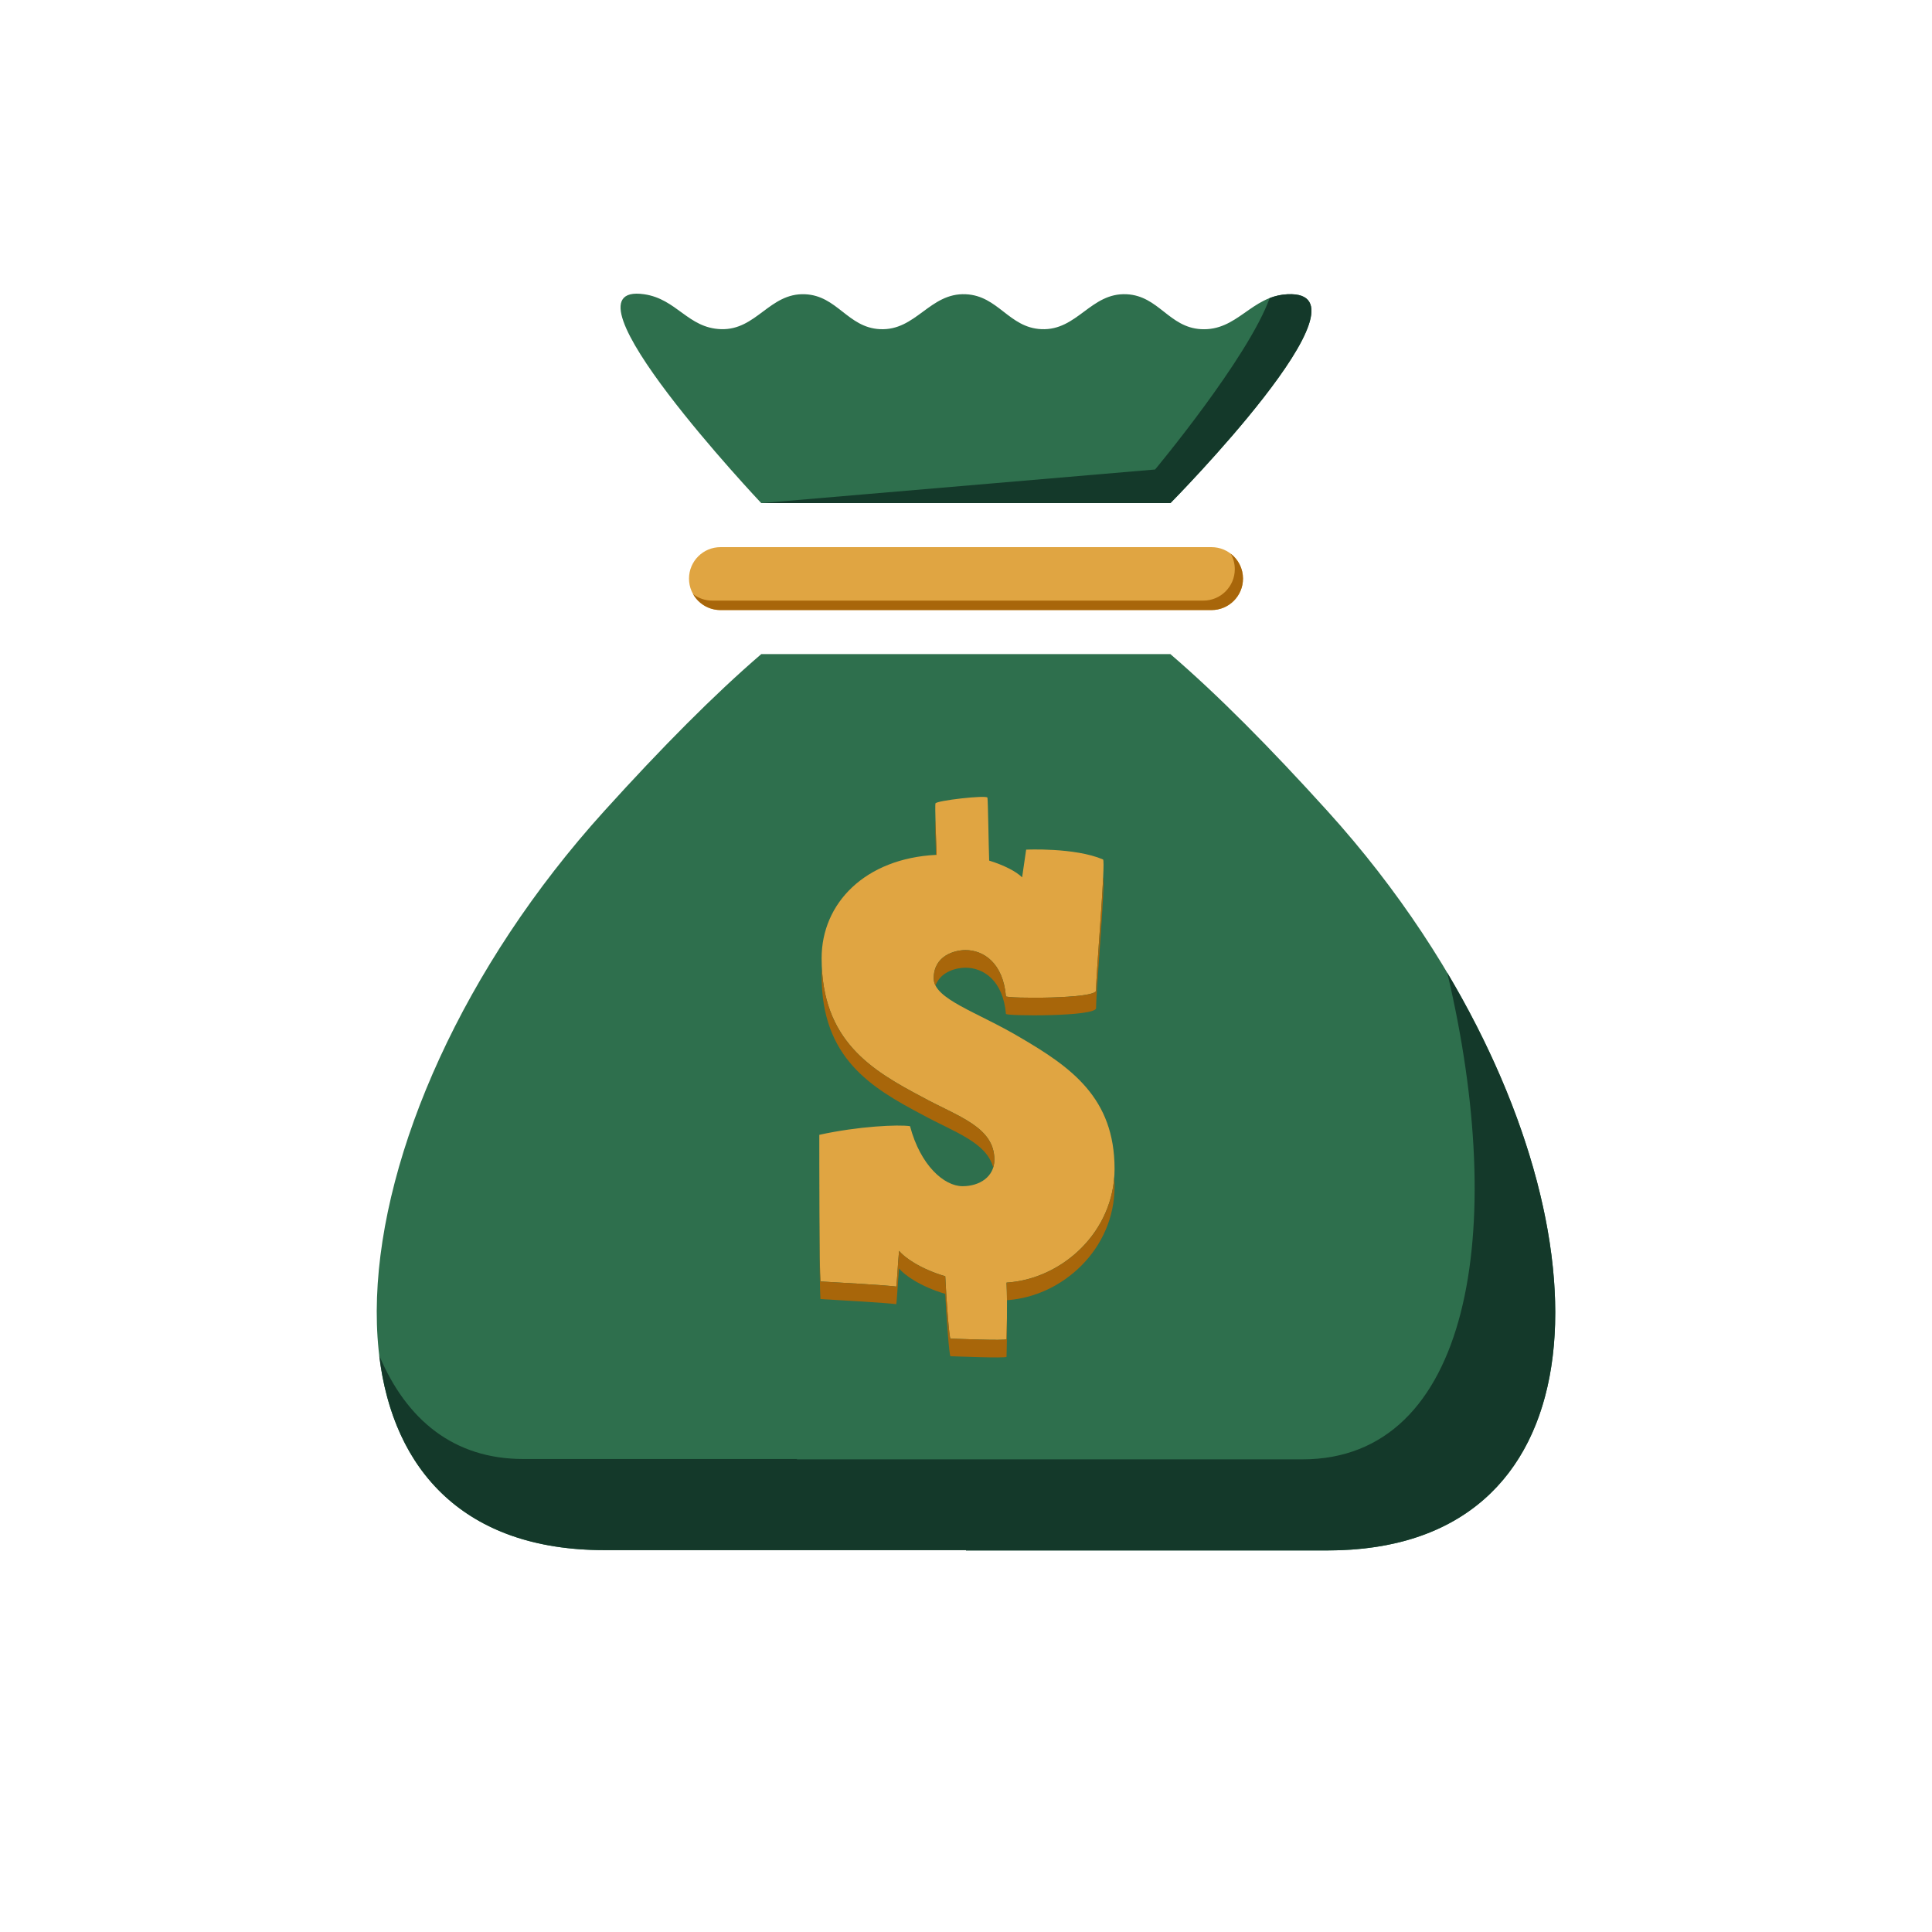
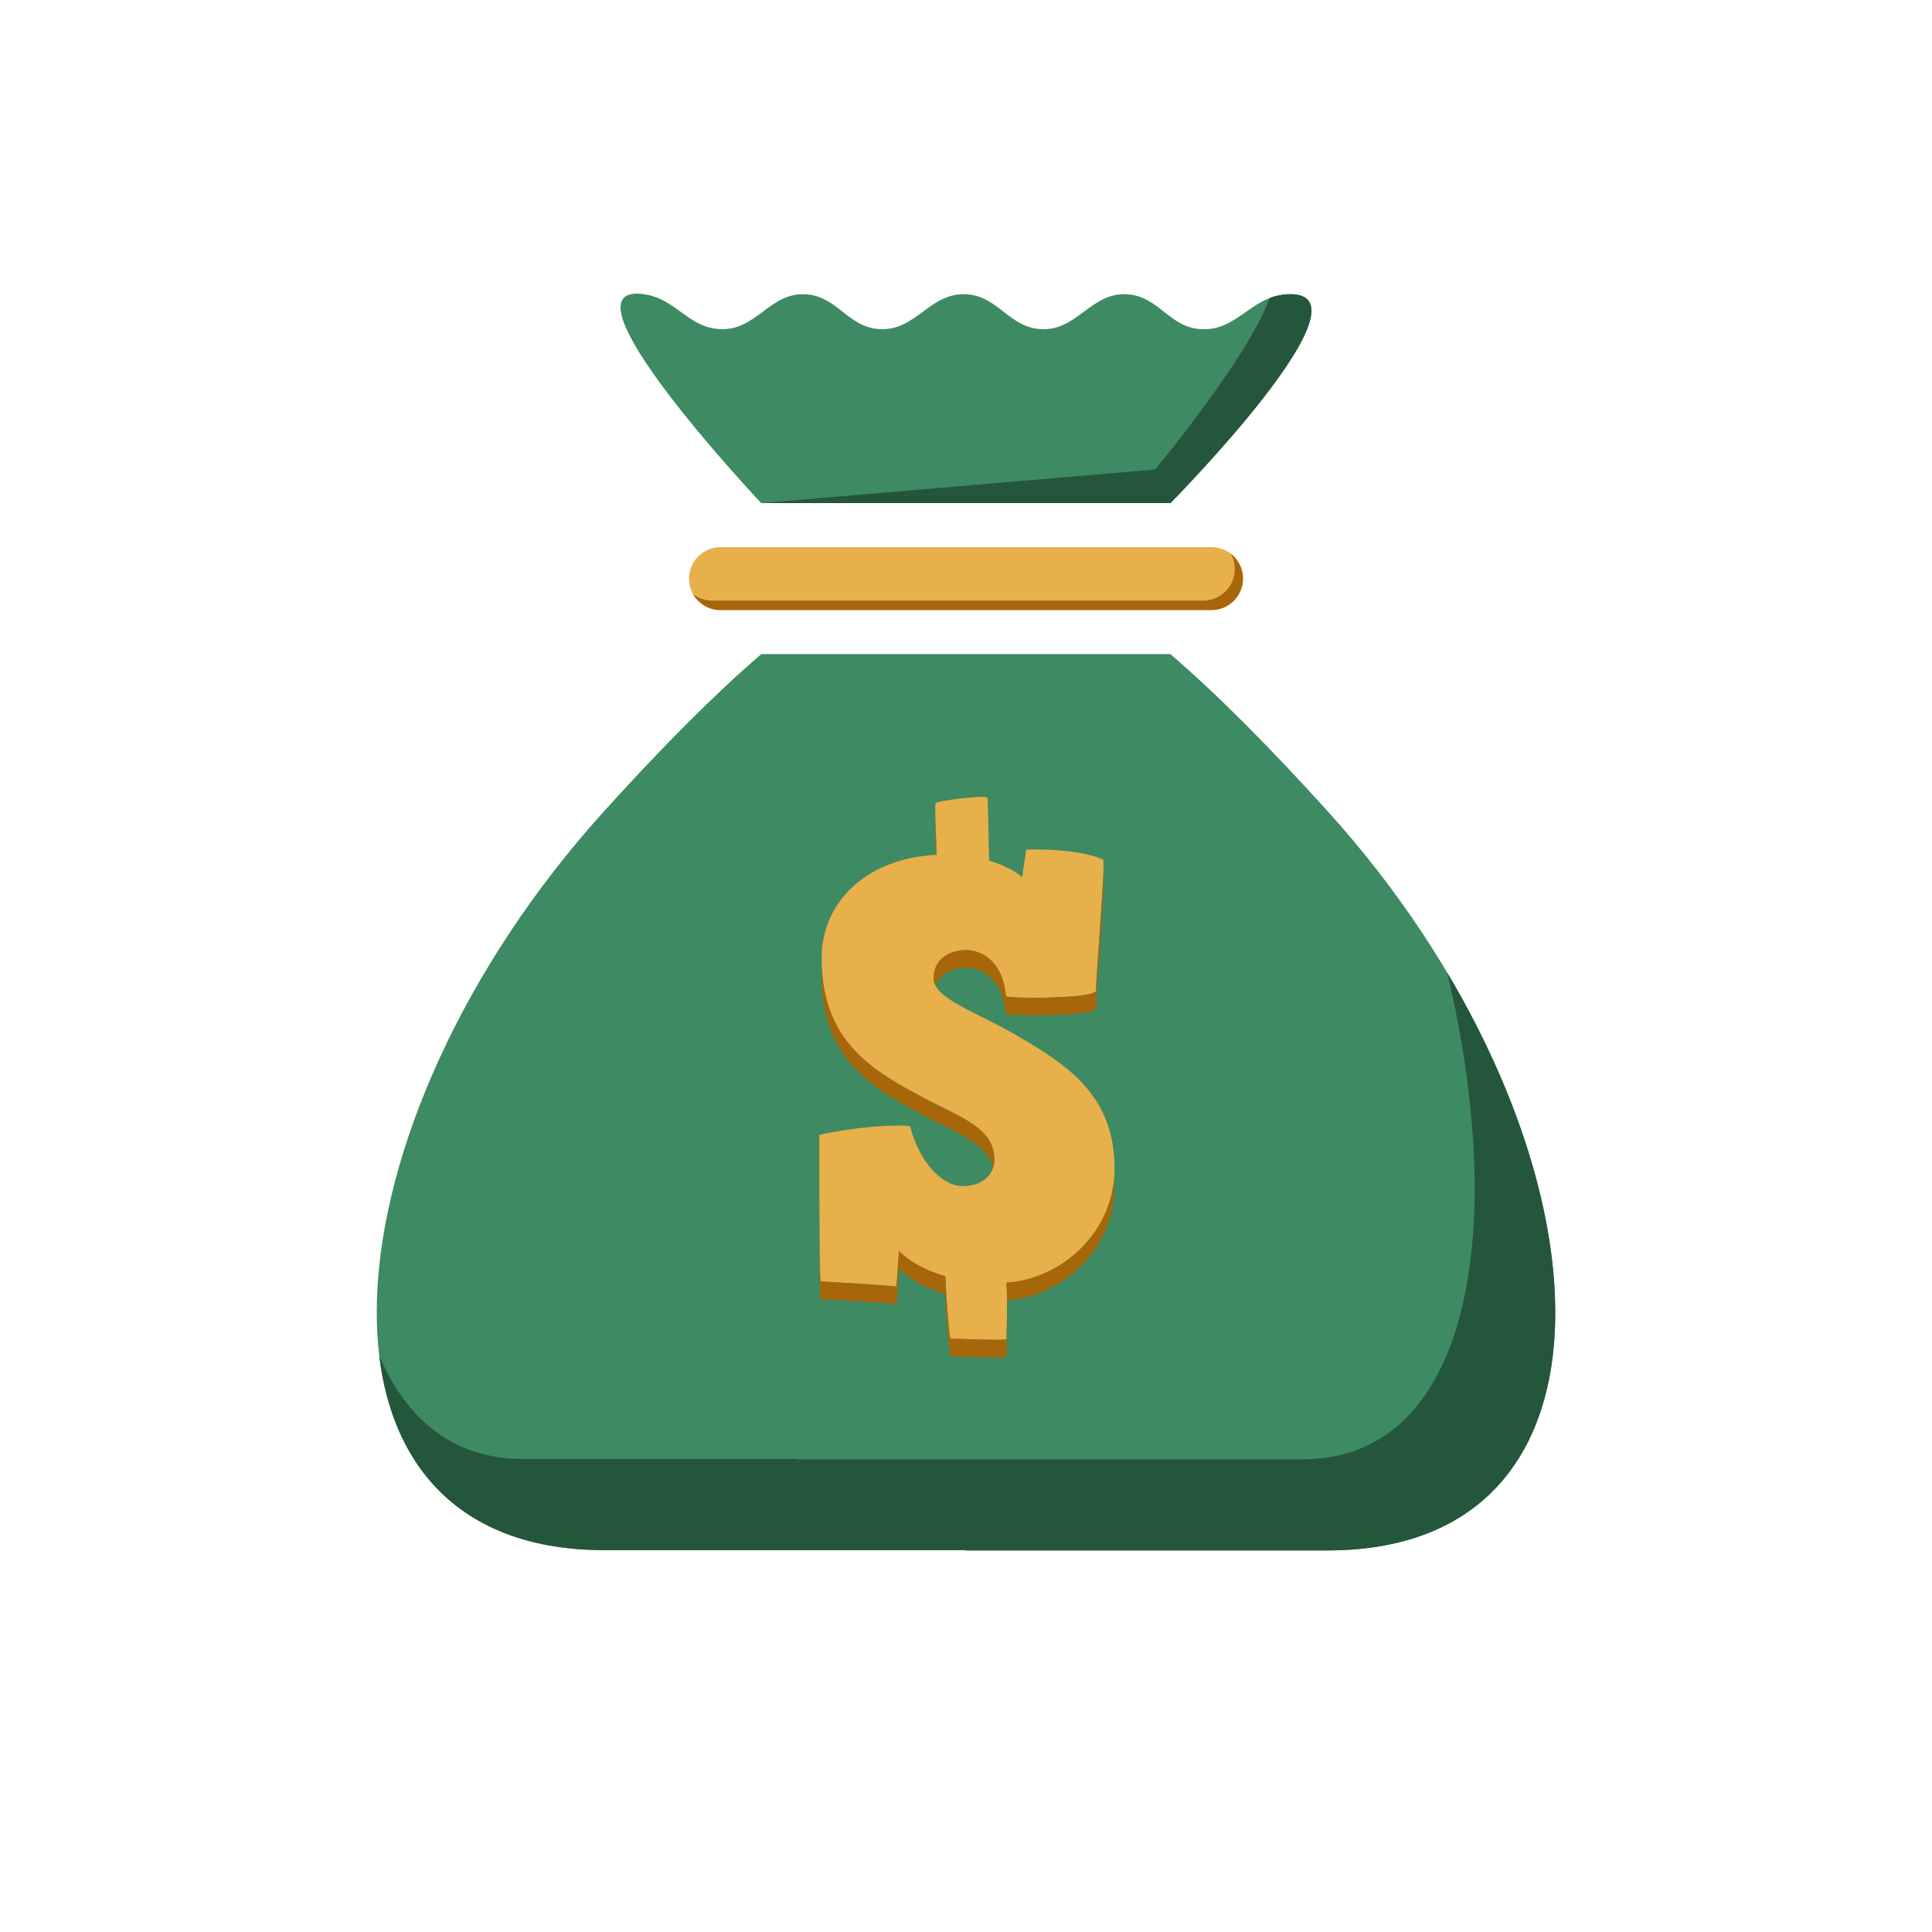
<svg xmlns="http://www.w3.org/2000/svg" width="2000" height="2000" viewBox="0 0 2000 2000" fill="none">
-   <path d="M1332.85 304.602C1429.6 300.093 1211.64 520.82 1211.64 520.82H788.036C788.036 520.82 570.967 290.74 666.82 304.602C700.579 309.485 712.234 339.624 746.327 340.747C783.102 341.958 796.566 303.043 833.328 304.602C866.716 306.018 877.505 339.071 910.88 340.747C948.335 342.628 962.377 302.841 999.837 304.602C1033.45 306.183 1044.43 339.253 1078.04 340.747C1115.27 342.402 1129.13 302.708 1166.35 304.602C1199.49 306.289 1210.11 338.891 1243.25 340.747C1280.92 342.858 1295.16 306.359 1332.85 304.602Z" fill="#2E6F4D" />
-   <path d="M1332.85 304.602C1429.6 300.093 1211.64 520.82 1211.64 520.82H788.036L1195.75 486.018C1195.75 486.018 1291.81 370.831 1314.36 308.559C1319.94 306.387 1326.01 304.921 1332.85 304.602Z" fill="#14392A" />
-   <path d="M713.253 598.972C713.253 580.988 727.842 566.409 745.838 566.409H1254.16C1272.16 566.409 1286.75 580.988 1286.75 598.972C1286.75 616.956 1272.16 631.535 1254.16 631.535H745.838C727.842 631.535 713.253 616.956 713.253 598.972Z" fill="#E0A542" />
+   <path d="M1332.85 304.602C1429.6 300.093 1211.64 520.82 1211.64 520.82H788.036C788.036 520.82 570.967 290.74 666.82 304.602C700.579 309.485 712.234 339.624 746.327 340.747C783.102 341.958 796.566 303.043 833.328 304.602C866.716 306.018 877.505 339.071 910.88 340.747C948.335 342.628 962.377 302.841 999.837 304.602C1033.45 306.183 1044.43 339.253 1078.04 340.747C1115.27 342.402 1129.13 302.708 1166.35 304.602C1199.49 306.289 1210.11 338.891 1243.25 340.747C1280.92 342.858 1295.16 306.359 1332.85 304.602Z" fill="#3E8A62" />
+   <path d="M1332.85 304.602C1429.6 300.093 1211.64 520.82 1211.64 520.82H788.036L1195.75 486.018C1195.75 486.018 1291.81 370.831 1314.36 308.559C1319.94 306.387 1326.01 304.921 1332.85 304.602Z" fill="#24563C" />
+   <path d="M713.253 598.972C713.253 580.988 727.842 566.409 745.838 566.409H1254.16C1272.16 566.409 1286.75 580.988 1286.75 598.972C1286.75 616.956 1272.16 631.535 1254.16 631.535H745.838C727.842 631.535 713.253 616.956 713.253 598.972Z" fill="#E8B04A" />
  <path d="M1274.06 573.186C1281.78 579.141 1286.75 588.476 1286.75 598.972C1286.75 616.956 1272.16 631.535 1254.16 631.535H745.838C733.663 631.535 723.048 624.861 717.455 614.975C722.959 619.224 729.861 621.753 737.354 621.753H1245.68C1263.67 621.753 1278.26 607.174 1278.26 589.19C1278.26 583.373 1276.73 577.913 1274.06 573.186Z" fill="#A8660A" />
-   <path d="M1211.57 677.123C1260.81 719.482 1314.46 773.604 1374.37 839.771C1666.69 1162.63 1709.67 1605 1374.37 1605H1000V1604.68H625.632C290.332 1604.68 333.314 1162.31 625.632 839.448C685.387 773.449 738.914 719.434 788.058 677.123H1211.57Z" fill="#2E6F4D" />
-   <path d="M1498.17 1006.9C1670.57 1296.63 1654.32 1605 1374.37 1605H1000V1604.68H625.632C481.181 1604.68 406.939 1522.57 392.595 1403.29C420.744 1469.8 469.683 1510.35 541.637 1510.35H825.008V1510.72H1348.2C1521.96 1510.72 1561.51 1274.23 1498.17 1006.9Z" fill="#14392A" />
-   <path d="M1058.09 908.23L1062.27 879.545C1062.27 879.545 1112.52 877.154 1141.83 889.704C1144.82 890.899 1134.65 1006.24 1134.65 1025.36C1134.65 1034.32 1041.34 1033.73 1041.34 1031.34C1038.35 996.675 1018.01 983.528 999.471 983.528C988.704 983.528 966.574 988.906 966.574 1012.81C966.574 1034.32 1011.43 1047.47 1055.7 1073.77C1108.93 1104.84 1153.79 1136.52 1153.79 1210.02C1153.79 1275.16 1099.36 1324.16 1041.94 1327.75C1043.13 1352.85 1041.94 1384.52 1041.94 1386.31C1041.94 1388.11 985.116 1385.72 983.919 1385.72C982.723 1385.72 979.732 1346.87 978.536 1321.18C952.218 1313.41 936.069 1301.45 930.686 1294.88C929.489 1308.03 928.293 1331.93 927.695 1331.93C924.704 1330.74 849.339 1326.55 849.339 1326.55C848.143 1313.41 848.143 1205.84 848.143 1174.76C888.816 1165.8 930.087 1164 942.05 1165.8C952.816 1206.44 977.34 1227.95 996.48 1227.95C1013.83 1227.95 1029.38 1218.39 1029.38 1200.46C1029.38 1166.4 991.097 1155.64 955.209 1135.92C901.975 1107.83 850.536 1077.35 850.536 991.894C850.536 935.122 895.396 888.509 969.564 884.923C968.966 868.788 967.77 834.127 968.368 831.736C968.966 828.748 1021.6 822.772 1022.2 825.76C1022.8 828.748 1023.4 875.361 1023.99 890.899C1039.55 895.68 1052.11 902.254 1058.09 908.23Z" fill="#E0A542" />
+   <path d="M1211.57 677.123C1260.81 719.482 1314.46 773.604 1374.37 839.771C1666.69 1162.63 1709.67 1605 1374.37 1605H1000V1604.68H625.632C290.332 1604.68 333.314 1162.31 625.632 839.448C685.387 773.449 738.914 719.434 788.058 677.123H1211.57Z" fill="#3E8A62" />
+   <path d="M1498.17 1006.9C1670.57 1296.63 1654.32 1605 1374.37 1605H1000V1604.68H625.632C481.181 1604.68 406.939 1522.57 392.595 1403.29C420.744 1469.8 469.683 1510.35 541.637 1510.35H825.008V1510.72H1348.2C1521.96 1510.72 1561.51 1274.23 1498.17 1006.9Z" fill="#24563C" />
+   <path d="M1058.09 908.23L1062.27 879.545C1062.27 879.545 1112.52 877.154 1141.83 889.704C1144.82 890.899 1134.65 1006.24 1134.65 1025.36C1134.65 1034.32 1041.34 1033.73 1041.34 1031.34C1038.35 996.675 1018.01 983.528 999.471 983.528C988.704 983.528 966.574 988.906 966.574 1012.81C966.574 1034.32 1011.43 1047.47 1055.7 1073.77C1108.93 1104.84 1153.79 1136.52 1153.79 1210.02C1153.79 1275.16 1099.36 1324.16 1041.94 1327.75C1043.13 1352.85 1041.94 1384.52 1041.94 1386.31C1041.94 1388.11 985.116 1385.72 983.919 1385.72C982.723 1385.72 979.732 1346.87 978.536 1321.18C952.218 1313.41 936.069 1301.45 930.686 1294.88C929.489 1308.03 928.293 1331.93 927.695 1331.93C924.704 1330.74 849.339 1326.55 849.339 1326.55C848.143 1313.41 848.143 1205.84 848.143 1174.76C888.816 1165.8 930.087 1164 942.05 1165.8C952.816 1206.44 977.34 1227.95 996.48 1227.95C1013.83 1227.95 1029.38 1218.39 1029.38 1200.46C1029.38 1166.4 991.097 1155.64 955.209 1135.92C901.975 1107.83 850.536 1077.35 850.536 991.894C850.536 935.122 895.396 888.509 969.564 884.923C968.966 868.788 967.77 834.127 968.368 831.736C968.966 828.748 1021.6 822.772 1022.2 825.76C1022.8 828.748 1023.4 875.361 1023.99 890.899C1039.55 895.68 1052.11 902.254 1058.09 908.23Z" fill="#E8B04A" />
  <path d="M848.148 1193C848.17 1235.56 848.32 1315.35 849.34 1326.56C849.489 1326.56 924.703 1330.74 927.695 1331.93C928.293 1331.93 929.49 1308.03 930.686 1294.88C936.069 1301.46 952.219 1313.41 978.536 1321.18C979.732 1346.87 982.723 1385.72 983.919 1385.72C985.119 1385.72 1041.93 1388.11 1041.94 1386.32C1041.94 1385.35 1042.28 1375.66 1042.42 1363C1042.67 1383.5 1041.94 1403.15 1041.94 1404.55C1041.93 1406.34 985.119 1403.95 983.919 1403.95C982.723 1403.95 979.732 1365.11 978.536 1339.41C952.219 1331.64 936.069 1319.69 930.686 1313.12C929.49 1326.26 928.293 1350.17 927.695 1350.17C924.703 1348.97 849.489 1344.8 849.34 1344.79C848.143 1331.64 848.143 1224.07 848.143 1193C848.145 1193 848.146 1193 848.148 1193Z" fill="#A8660A" />
  <path d="M1153.5 1218.21C1153.69 1221.47 1153.79 1224.82 1153.79 1228.26C1153.79 1293.21 1099.67 1342.12 1042.43 1345.95C1042.37 1339.84 1042.22 1333.61 1041.94 1327.75C1096.93 1324.32 1149.17 1279.23 1153.5 1218.21Z" fill="#A8660A" />
  <path d="M850.812 1002.48C854.904 1079.93 904.233 1109.02 955.209 1135.92C991.097 1155.64 1029.38 1166.4 1029.38 1200.46C1029.38 1203.44 1028.95 1206.18 1028.15 1208.69C1021.36 1182.27 987.326 1171.8 955.209 1154.15C901.975 1126.07 850.535 1095.59 850.535 1010.13C850.535 1007.56 850.629 1005 850.812 1002.48Z" fill="#A8660A" />
  <path d="M1141.99 908.152C1144.41 913.788 1134.65 1024.86 1134.65 1043.6C1134.65 1052.56 1041.35 1051.96 1041.34 1049.57C1038.35 1014.91 1018.01 1001.76 999.471 1001.76C990.578 1001.76 973.932 1005.43 968.408 1020.18C967.211 1017.82 966.574 1015.38 966.574 1012.81C966.574 988.908 988.705 983.529 999.471 983.529C1018.01 983.529 1038.35 996.677 1041.34 1031.34C1041.35 1033.73 1134.65 1034.33 1134.65 1025.36C1134.65 1010.94 1140.43 941.789 1141.99 908.152Z" fill="#A8660A" />
  <path d="M968.43 849.833C968.723 861.483 969.234 876.023 969.564 884.924C969.352 884.935 969.139 884.946 968.927 884.957C968.409 869.095 967.95 851.644 968.368 849.971C968.377 849.926 968.398 849.88 968.43 849.833Z" fill="#A8660A" />
</svg>
